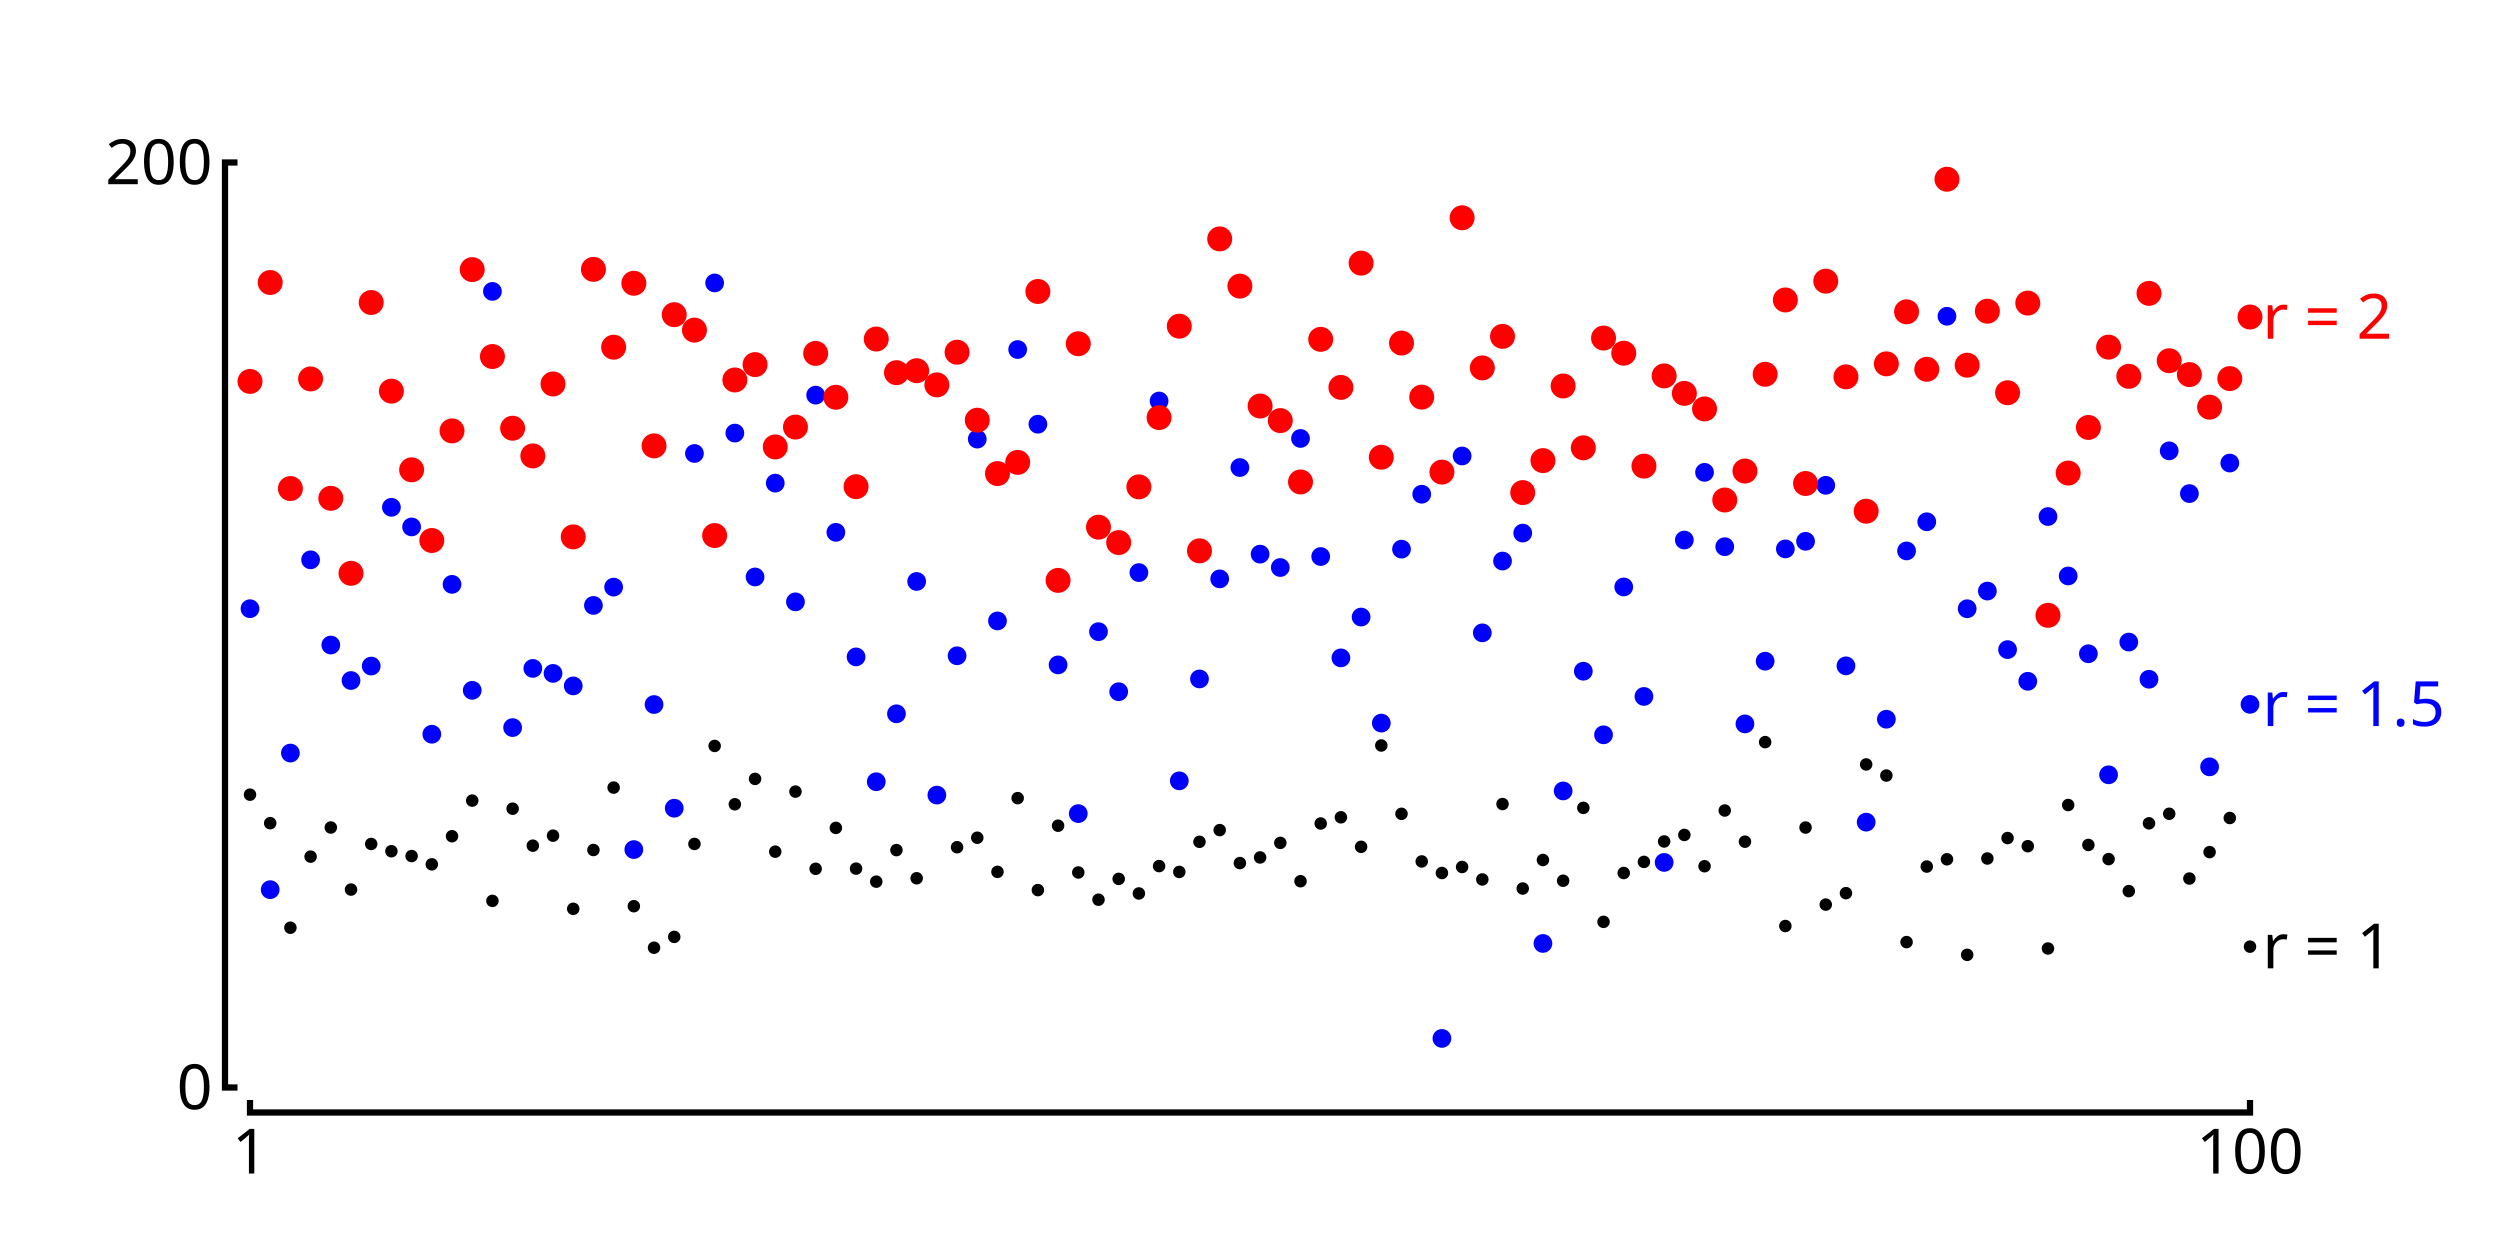
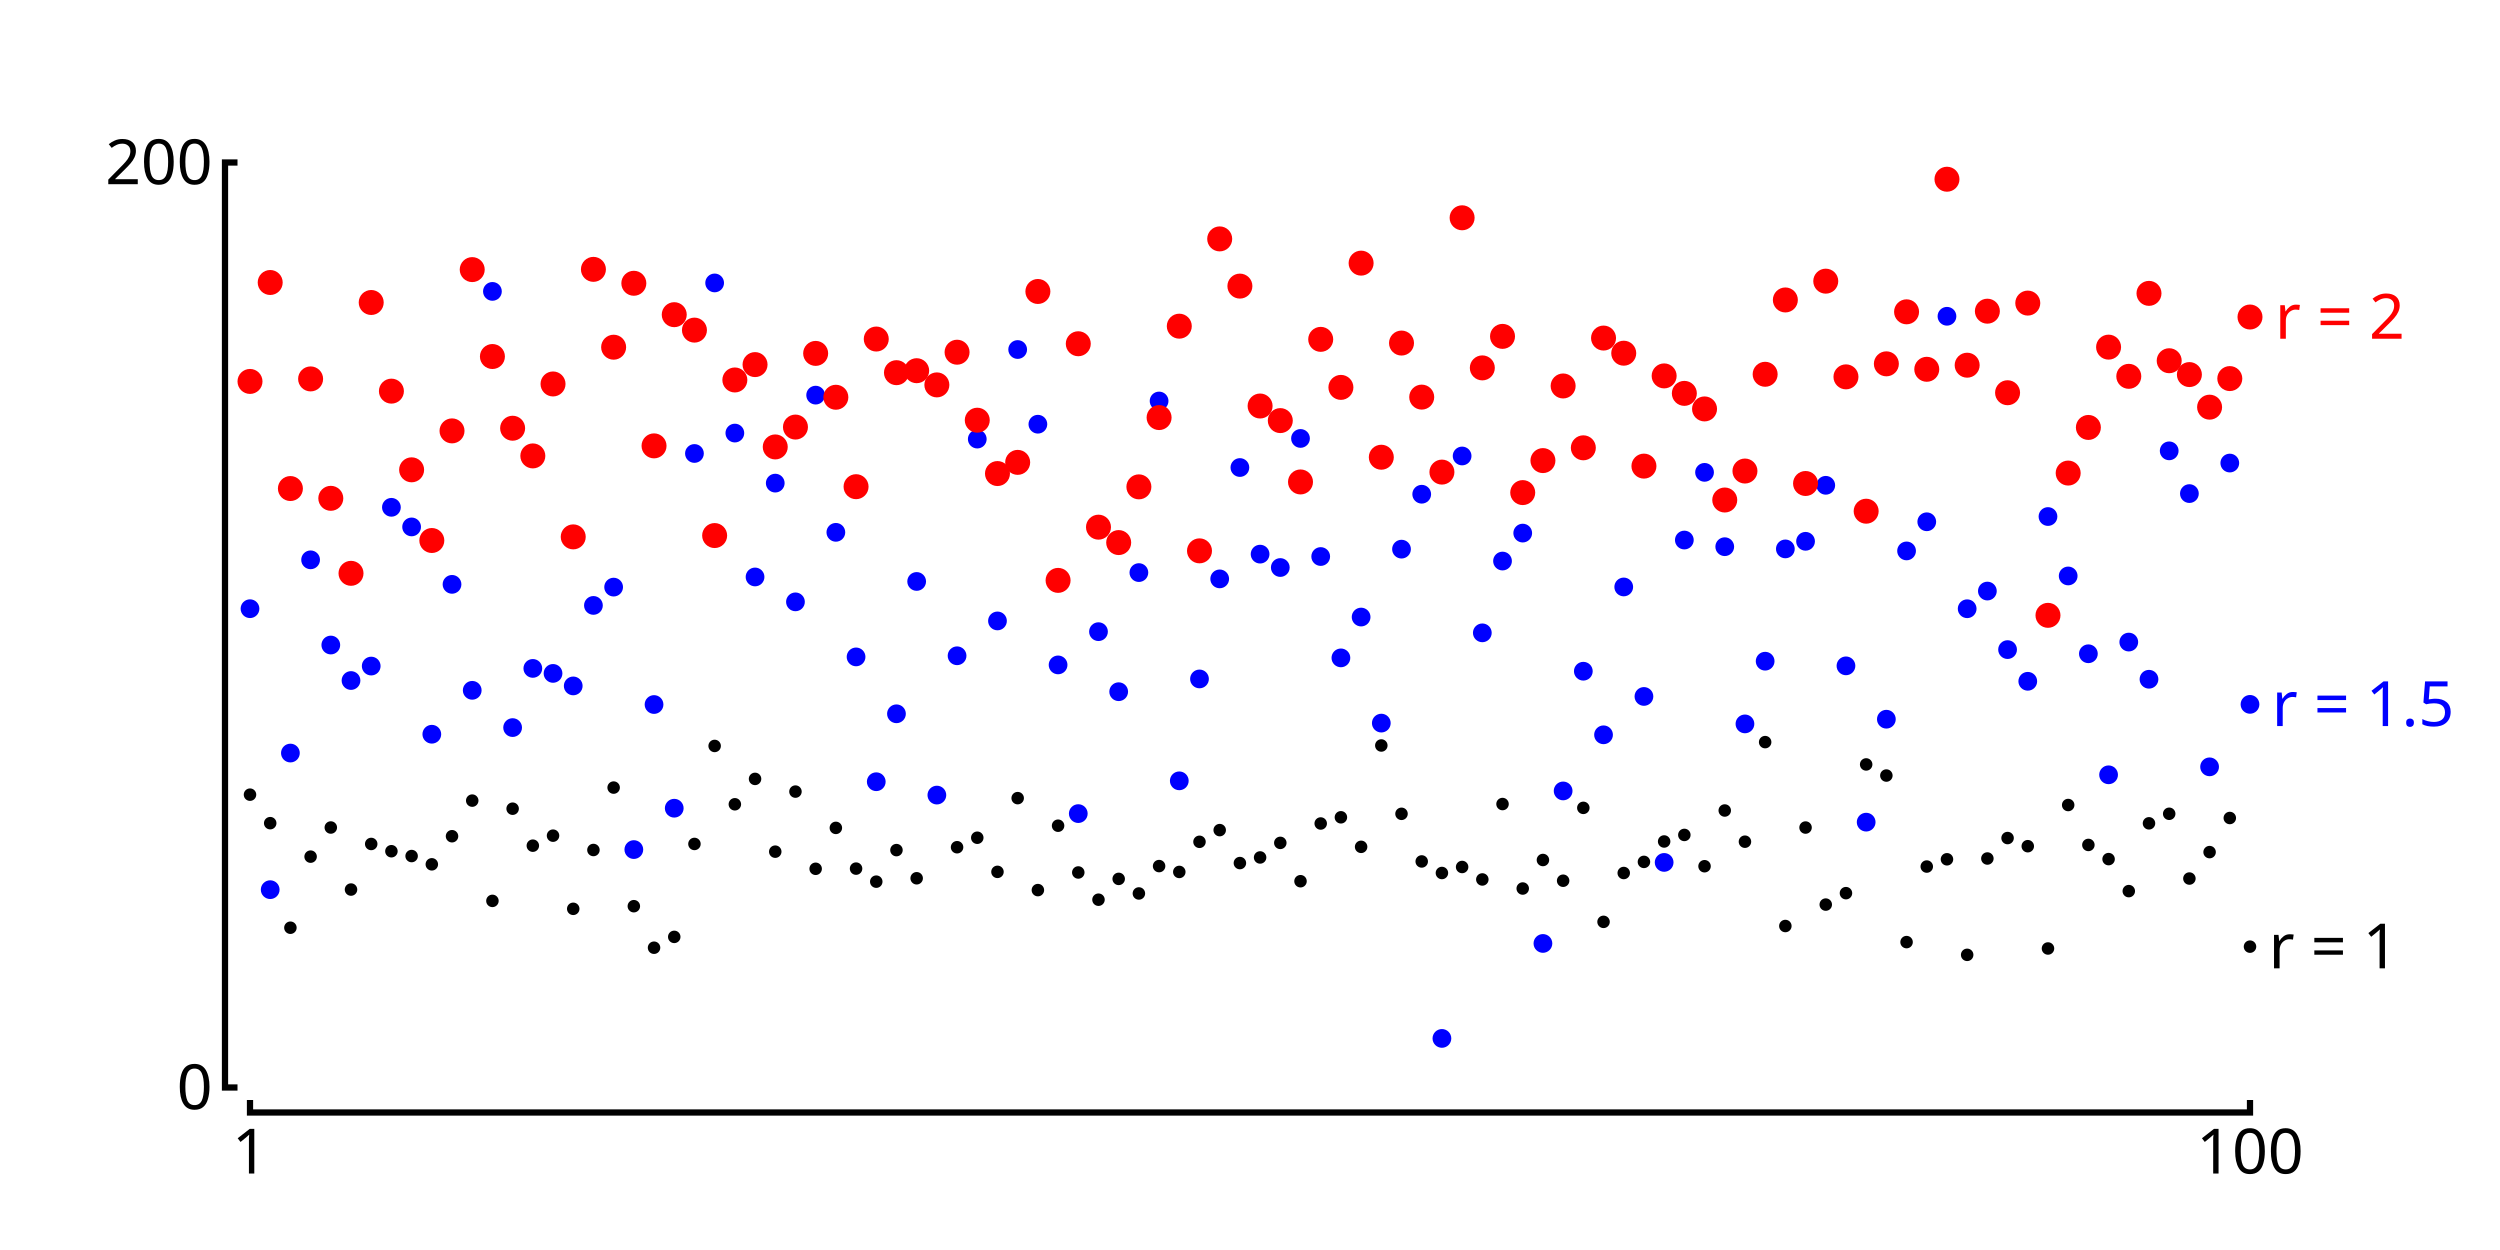
<svg xmlns="http://www.w3.org/2000/svg" width="7.68in" height="3.84in" viewBox="0 0 400 200" version="1.1">
  <g fill="black" stroke="none" stroke-width="0">
    <circle cx="40.0" cy="127.146" r="1" />
    <circle cx="43.232" cy="131.707" r="1" />
    <circle cx="46.465" cy="148.436" r="1" />
    <circle cx="49.697" cy="137.062" r="1" />
    <circle cx="52.929" cy="132.402" r="1" />
    <circle cx="56.162" cy="142.329" r="1" />
    <circle cx="59.394" cy="135.035" r="1" />
    <circle cx="62.626" cy="136.197" r="1" />
    <circle cx="65.859" cy="136.968" r="1" />
    <circle cx="69.091" cy="138.292" r="1" />
    <circle cx="72.323" cy="133.796" r="1" />
    <circle cx="75.556" cy="128.098" r="1" />
    <circle cx="78.788" cy="144.141" r="1" />
    <circle cx="82.02" cy="129.391" r="1" />
    <circle cx="85.253" cy="135.308" r="1" />
    <circle cx="88.485" cy="133.706" r="1" />
    <circle cx="91.717" cy="145.411" r="1" />
    <circle cx="94.949" cy="136" r="1" />
    <circle cx="98.182" cy="126.014" r="1" />
    <circle cx="101.414" cy="144.991" r="1" />
    <circle cx="104.646" cy="151.635" r="1" />
    <circle cx="107.879" cy="149.901" r="1" />
    <circle cx="111.111" cy="135.031" r="1" />
    <circle cx="114.343" cy="119.351" r="1" />
    <circle cx="117.576" cy="128.685" r="1" />
    <circle cx="120.808" cy="124.623" r="1" />
    <circle cx="124.04" cy="136.266" r="1" />
    <circle cx="127.273" cy="126.655" r="1" />
    <circle cx="130.505" cy="139.007" r="1" />
    <circle cx="133.737" cy="132.462" r="1" />
    <circle cx="136.97" cy="138.978" r="1" />
    <circle cx="140.202" cy="141.065" r="1" />
    <circle cx="143.434" cy="136.018" r="1" />
    <circle cx="146.667" cy="140.523" r="1" />
    <circle cx="149.899" cy="127.317" r="1" />
    <circle cx="153.131" cy="135.557" r="1" />
    <circle cx="156.364" cy="134.038" r="1" />
    <circle cx="159.596" cy="139.498" r="1" />
    <circle cx="162.828" cy="127.702" r="1" />
    <circle cx="166.061" cy="142.417" r="1" />
    <circle cx="169.293" cy="132.114" r="1" />
    <circle cx="172.525" cy="139.596" r="1" />
    <circle cx="175.758" cy="143.952" r="1" />
    <circle cx="178.99" cy="140.621" r="1" />
    <circle cx="182.222" cy="142.954" r="1" />
    <circle cx="185.455" cy="138.574" r="1" />
    <circle cx="188.687" cy="139.51" r="1" />
    <circle cx="191.919" cy="134.69" r="1" />
    <circle cx="195.152" cy="132.818" r="1" />
    <circle cx="198.384" cy="138.091" r="1" />
    <circle cx="201.616" cy="137.192" r="1" />
    <circle cx="204.848" cy="134.861" r="1" />
    <circle cx="208.081" cy="140.995" r="1" />
    <circle cx="211.313" cy="131.76" r="1" />
    <circle cx="214.545" cy="130.768" r="1" />
    <circle cx="217.778" cy="135.494" r="1" />
    <circle cx="221.01" cy="119.279" r="1" />
    <circle cx="224.242" cy="130.211" r="1" />
    <circle cx="227.475" cy="137.831" r="1" />
    <circle cx="230.707" cy="139.68" r="1" />
    <circle cx="233.939" cy="138.718" r="1" />
    <circle cx="237.172" cy="140.713" r="1" />
    <circle cx="240.404" cy="128.647" r="1" />
    <circle cx="243.636" cy="142.164" r="1" />
    <circle cx="246.869" cy="137.6" r="1" />
    <circle cx="250.101" cy="140.917" r="1" />
    <circle cx="253.333" cy="129.258" r="1" />
    <circle cx="256.566" cy="147.497" r="1" />
    <circle cx="259.798" cy="139.682" r="1" />
    <circle cx="263.03" cy="137.902" r="1" />
    <circle cx="266.263" cy="134.637" r="1" />
    <circle cx="269.495" cy="133.589" r="1" />
    <circle cx="272.727" cy="138.597" r="1" />
    <circle cx="275.96" cy="129.681" r="1" />
    <circle cx="279.192" cy="134.671" r="1" />
    <circle cx="282.424" cy="118.739" r="1" />
    <circle cx="285.657" cy="148.162" r="1" />
    <circle cx="288.889" cy="132.408" r="1" />
    <circle cx="292.121" cy="144.734" r="1" />
    <circle cx="295.354" cy="142.905" r="1" />
    <circle cx="298.586" cy="122.31" r="1" />
    <circle cx="301.818" cy="124.088" r="1" />
    <circle cx="305.051" cy="150.736" r="1" />
    <circle cx="308.283" cy="138.649" r="1" />
    <circle cx="311.515" cy="137.487" r="1" />
    <circle cx="314.747" cy="152.775" r="1" />
    <circle cx="317.98" cy="137.361" r="1" />
    <circle cx="321.212" cy="134.089" r="1" />
    <circle cx="324.444" cy="135.392" r="1" />
    <circle cx="327.677" cy="151.759" r="1" />
    <circle cx="330.909" cy="128.803" r="1" />
    <circle cx="334.141" cy="135.19" r="1" />
    <circle cx="337.374" cy="137.458" r="1" />
    <circle cx="340.606" cy="142.579" r="1" />
    <circle cx="343.838" cy="131.732" r="1" />
    <circle cx="347.071" cy="130.205" r="1" />
    <circle cx="350.303" cy="140.567" r="1" />
    <circle cx="353.535" cy="136.337" r="1" />
    <circle cx="356.768" cy="130.88" r="1" />
    <circle cx="360.0" cy="151.463" r="1" />
  </g>
  <g fill="blue" stroke="none" stroke-width="0">
    <circle cx="40.0" cy="97.392" r="1.5" />
    <circle cx="43.232" cy="142.346" r="1.5" />
    <circle cx="46.465" cy="120.489" r="1.5" />
    <circle cx="49.697" cy="89.572" r="1.5" />
    <circle cx="52.929" cy="103.205" r="1.5" />
    <circle cx="56.162" cy="108.883" r="1.5" />
    <circle cx="59.394" cy="106.571" r="1.5" />
    <circle cx="62.626" cy="81.17" r="1.5" />
    <circle cx="65.859" cy="84.308" r="1.5" />
    <circle cx="69.091" cy="117.477" r="1.5" />
    <circle cx="72.323" cy="93.497" r="1.5" />
    <circle cx="75.556" cy="110.452" r="1.5" />
    <circle cx="78.788" cy="46.624" r="1.5" />
    <circle cx="82.02" cy="116.414" r="1.5" />
    <circle cx="85.253" cy="106.945" r="1.5" />
    <circle cx="88.485" cy="107.745" r="1.5" />
    <circle cx="91.717" cy="109.746" r="1.5" />
    <circle cx="94.949" cy="96.867" r="1.5" />
    <circle cx="98.182" cy="93.938" r="1.5" />
    <circle cx="101.414" cy="135.932" r="1.5" />
    <circle cx="104.646" cy="112.723" r="1.5" />
    <circle cx="107.879" cy="129.314" r="1.5" />
    <circle cx="111.111" cy="72.556" r="1.5" />
    <circle cx="114.343" cy="45.27" r="1.5" />
    <circle cx="117.576" cy="69.292" r="1.5" />
    <circle cx="120.808" cy="92.314" r="1.5" />
    <circle cx="124.04" cy="77.3" r="1.5" />
    <circle cx="127.273" cy="96.297" r="1.5" />
    <circle cx="130.505" cy="63.221" r="1.5" />
    <circle cx="133.737" cy="85.173" r="1.5" />
    <circle cx="136.97" cy="105.105" r="1.5" />
    <circle cx="140.202" cy="125.076" r="1.5" />
    <circle cx="143.434" cy="114.207" r="1.5" />
    <circle cx="146.667" cy="93.033" r="1.5" />
    <circle cx="149.899" cy="127.214" r="1.5" />
    <circle cx="153.131" cy="104.924" r="1.5" />
    <circle cx="156.364" cy="70.254" r="1.5" />
    <circle cx="159.596" cy="99.349" r="1.5" />
    <circle cx="162.828" cy="55.924" r="1.5" />
    <circle cx="166.061" cy="67.873" r="1.5" />
    <circle cx="169.293" cy="106.385" r="1.5" />
    <circle cx="172.525" cy="130.177" r="1.5" />
    <circle cx="175.758" cy="101.067" r="1.5" />
    <circle cx="178.99" cy="110.673" r="1.5" />
    <circle cx="182.222" cy="91.614" r="1.5" />
    <circle cx="185.455" cy="64.16" r="1.5" />
    <circle cx="188.687" cy="124.933" r="1.5" />
    <circle cx="191.919" cy="108.63" r="1.5" />
    <circle cx="195.152" cy="92.622" r="1.5" />
    <circle cx="198.384" cy="74.804" r="1.5" />
    <circle cx="201.616" cy="88.662" r="1.5" />
    <circle cx="204.848" cy="90.803" r="1.5" />
    <circle cx="208.081" cy="70.151" r="1.5" />
    <circle cx="211.313" cy="89.044" r="1.5" />
    <circle cx="214.545" cy="105.261" r="1.5" />
    <circle cx="217.778" cy="98.728" r="1.5" />
    <circle cx="221.01" cy="115.697" r="1.5" />
    <circle cx="224.242" cy="87.864" r="1.5" />
    <circle cx="227.475" cy="79.076" r="1.5" />
    <circle cx="230.707" cy="166.147" r="1.5" />
    <circle cx="233.939" cy="72.957" r="1.5" />
    <circle cx="237.172" cy="101.255" r="1.5" />
    <circle cx="240.404" cy="89.768" r="1.5" />
    <circle cx="243.636" cy="85.295" r="1.5" />
    <circle cx="246.869" cy="150.951" r="1.5" />
    <circle cx="250.101" cy="126.55" r="1.5" />
    <circle cx="253.333" cy="107.395" r="1.5" />
    <circle cx="256.566" cy="117.569" r="1.5" />
    <circle cx="259.798" cy="93.913" r="1.5" />
    <circle cx="263.03" cy="111.431" r="1.5" />
    <circle cx="266.263" cy="137.986" r="1.5" />
    <circle cx="269.495" cy="86.407" r="1.5" />
    <circle cx="272.727" cy="75.577" r="1.5" />
    <circle cx="275.96" cy="87.471" r="1.5" />
    <circle cx="279.192" cy="115.824" r="1.5" />
    <circle cx="282.424" cy="105.791" r="1.5" />
    <circle cx="285.657" cy="87.825" r="1.5" />
    <circle cx="288.889" cy="86.609" r="1.5" />
    <circle cx="292.121" cy="77.648" r="1.5" />
    <circle cx="295.354" cy="106.536" r="1.5" />
    <circle cx="298.586" cy="131.544" r="1.5" />
    <circle cx="301.818" cy="115.073" r="1.5" />
    <circle cx="305.051" cy="88.148" r="1.5" />
    <circle cx="308.283" cy="83.484" r="1.5" />
    <circle cx="311.515" cy="50.604" r="1.5" />
    <circle cx="314.747" cy="97.399" r="1.5" />
    <circle cx="317.98" cy="94.57" r="1.5" />
    <circle cx="321.212" cy="103.936" r="1.5" />
    <circle cx="324.444" cy="109.007" r="1.5" />
    <circle cx="327.677" cy="82.645" r="1.5" />
    <circle cx="330.909" cy="92.153" r="1.5" />
    <circle cx="334.141" cy="104.602" r="1.5" />
    <circle cx="337.374" cy="123.969" r="1.5" />
    <circle cx="340.606" cy="102.732" r="1.5" />
    <circle cx="343.838" cy="108.68" r="1.5" />
    <circle cx="347.071" cy="72.135" r="1.5" />
    <circle cx="350.303" cy="78.974" r="1.5" />
    <circle cx="353.535" cy="122.695" r="1.5" />
    <circle cx="356.768" cy="74.089" r="1.5" />
    <circle cx="360.0" cy="112.698" r="1.5" />
  </g>
  <g fill="red" stroke="none" stroke-width="0">
    <circle cx="40.0" cy="61.03" r="2" />
    <circle cx="43.232" cy="45.199" r="2" />
    <circle cx="46.465" cy="78.166" r="2" />
    <circle cx="49.697" cy="60.626" r="2" />
    <circle cx="52.929" cy="79.731" r="2" />
    <circle cx="56.162" cy="91.731" r="2" />
    <circle cx="59.394" cy="48.398" r="2" />
    <circle cx="62.626" cy="62.582" r="2" />
    <circle cx="65.859" cy="75.171" r="2" />
    <circle cx="69.091" cy="86.481" r="2" />
    <circle cx="72.323" cy="68.942" r="2" />
    <circle cx="75.556" cy="43.136" r="2" />
    <circle cx="78.788" cy="57.043" r="2" />
    <circle cx="82.02" cy="68.517" r="2" />
    <circle cx="85.253" cy="72.946" r="2" />
    <circle cx="88.485" cy="61.434" r="2" />
    <circle cx="91.717" cy="85.9" r="2" />
    <circle cx="94.949" cy="43.097" r="2" />
    <circle cx="98.182" cy="55.553" r="2" />
    <circle cx="101.414" cy="45.324" r="2" />
    <circle cx="104.646" cy="71.34" r="2" />
    <circle cx="107.879" cy="50.349" r="2" />
    <circle cx="111.111" cy="52.819" r="2" />
    <circle cx="114.343" cy="85.689" r="2" />
    <circle cx="117.576" cy="60.795" r="2" />
    <circle cx="120.808" cy="58.336" r="2" />
    <circle cx="124.04" cy="71.509" r="2" />
    <circle cx="127.273" cy="68.331" r="2" />
    <circle cx="130.505" cy="56.544" r="2" />
    <circle cx="133.737" cy="63.561" r="2" />
    <circle cx="136.97" cy="77.87" r="2" />
    <circle cx="140.202" cy="54.246" r="2" />
    <circle cx="143.434" cy="59.628" r="2" />
    <circle cx="146.667" cy="59.312" r="2" />
    <circle cx="149.899" cy="61.583" r="2" />
    <circle cx="153.131" cy="56.354" r="2" />
    <circle cx="156.364" cy="67.233" r="2" />
    <circle cx="159.596" cy="75.769" r="2" />
    <circle cx="162.828" cy="73.979" r="2" />
    <circle cx="166.061" cy="46.637" r="2" />
    <circle cx="169.293" cy="92.862" r="2" />
    <circle cx="172.525" cy="55" r="2" />
    <circle cx="175.758" cy="84.346" r="2" />
    <circle cx="178.99" cy="86.811" r="2" />
    <circle cx="182.222" cy="77.897" r="2" />
    <circle cx="185.455" cy="66.811" r="2" />
    <circle cx="188.687" cy="52.188" r="2" />
    <circle cx="191.919" cy="88.136" r="2" />
    <circle cx="195.152" cy="38.224" r="2" />
    <circle cx="198.384" cy="45.777" r="2" />
    <circle cx="201.616" cy="64.962" r="2" />
    <circle cx="204.848" cy="67.296" r="2" />
    <circle cx="208.081" cy="77.112" r="2" />
    <circle cx="211.313" cy="54.297" r="2" />
    <circle cx="214.545" cy="61.982" r="2" />
    <circle cx="217.778" cy="42.101" r="2" />
    <circle cx="221.01" cy="73.156" r="2" />
    <circle cx="224.242" cy="54.89" r="2" />
    <circle cx="227.475" cy="63.538" r="2" />
    <circle cx="230.707" cy="75.536" r="2" />
    <circle cx="233.939" cy="34.846" r="2" />
    <circle cx="237.172" cy="58.862" r="2" />
    <circle cx="240.404" cy="53.82" r="2" />
    <circle cx="243.636" cy="78.815" r="2" />
    <circle cx="246.869" cy="73.695" r="2" />
    <circle cx="250.101" cy="61.755" r="2" />
    <circle cx="253.333" cy="71.65" r="2" />
    <circle cx="256.566" cy="54.09" r="2" />
    <circle cx="259.798" cy="56.512" r="2" />
    <circle cx="263.03" cy="74.579" r="2" />
    <circle cx="266.263" cy="60.145" r="2" />
    <circle cx="269.495" cy="62.94" r="2" />
    <circle cx="272.727" cy="65.428" r="2" />
    <circle cx="275.96" cy="80.002" r="2" />
    <circle cx="279.192" cy="75.366" r="2" />
    <circle cx="282.424" cy="59.885" r="2" />
    <circle cx="285.657" cy="47.993" r="2" />
    <circle cx="288.889" cy="77.359" r="2" />
    <circle cx="292.121" cy="44.986" r="2" />
    <circle cx="295.354" cy="60.297" r="2" />
    <circle cx="298.586" cy="81.793" r="2" />
    <circle cx="301.818" cy="58.214" r="2" />
    <circle cx="305.051" cy="49.891" r="2" />
    <circle cx="308.283" cy="59.087" r="2" />
    <circle cx="311.515" cy="28.677" r="2" />
    <circle cx="314.747" cy="58.432" r="2" />
    <circle cx="317.98" cy="49.79" r="2" />
    <circle cx="321.212" cy="62.837" r="2" />
    <circle cx="324.444" cy="48.495" r="2" />
    <circle cx="327.677" cy="98.454" r="2" />
    <circle cx="330.909" cy="75.691" r="2" />
    <circle cx="334.141" cy="68.391" r="2" />
    <circle cx="337.374" cy="55.542" r="2" />
    <circle cx="340.606" cy="60.213" r="2" />
    <circle cx="343.838" cy="46.939" r="2" />
    <circle cx="347.071" cy="57.717" r="2" />
    <circle cx="350.303" cy="59.932" r="2" />
    <circle cx="353.535" cy="65.147" r="2" />
    <circle cx="356.768" cy="60.574" r="2" />
    <circle cx="360.0" cy="50.723" r="2" />
  </g>
  <g font-family="sans-serif" font-size="10">
-     <text x="362.0" y="151.463" dy="0" fill="black" dominant-baseline="middle">r = 1</text>
-     <text x="362.0" y="112.698" dy="0" fill="blue" dominant-baseline="middle">r = 1.5</text>
-     <text x="362.0" y="50.723" dy="0" fill="red" dominant-baseline="middle">r = 2</text>
+     <text x="363.0" y="151.463" dy="0" fill="black" dominant-baseline="middle">r = 1</text>
+     <text x="363.5" y="112.698" dy="0" fill="blue" dominant-baseline="middle">r = 1.5</text>
+     <text x="364.0" y="50.723" dy="0" fill="red" dominant-baseline="middle">r = 2</text>
  </g>
  <polyline fill="none" stroke="black" stroke-width="1" points="40.0,176.0 40.0,178.0 360.0,178.0 360.0,176.0" />
  <g font-family="sans-serif" font-size="10">
    <text x="40.0" y="180.0" fill="black" text-anchor="middle" dominant-baseline="hanging"> 1 </text>
    <text x="360.0" y="180.0" fill="black" text-anchor="middle" dominant-baseline="hanging"> 100 </text>
  </g>
  <polyline fill="none" stroke="black" stroke-width="1" points="38.0,174.0 36.0,174.0 36.0,26.0 38.0,26.0" />
  <g font-family="sans-serif" font-size="10">
    <text x="34.0" y="174.0" fill="black" text-anchor="end" dominant-baseline="middle"> 0 </text>
    <text x="34.0" y="26.0" fill="black" text-anchor="end" dominant-baseline="middle"> 200 </text>
  </g>
</svg>
